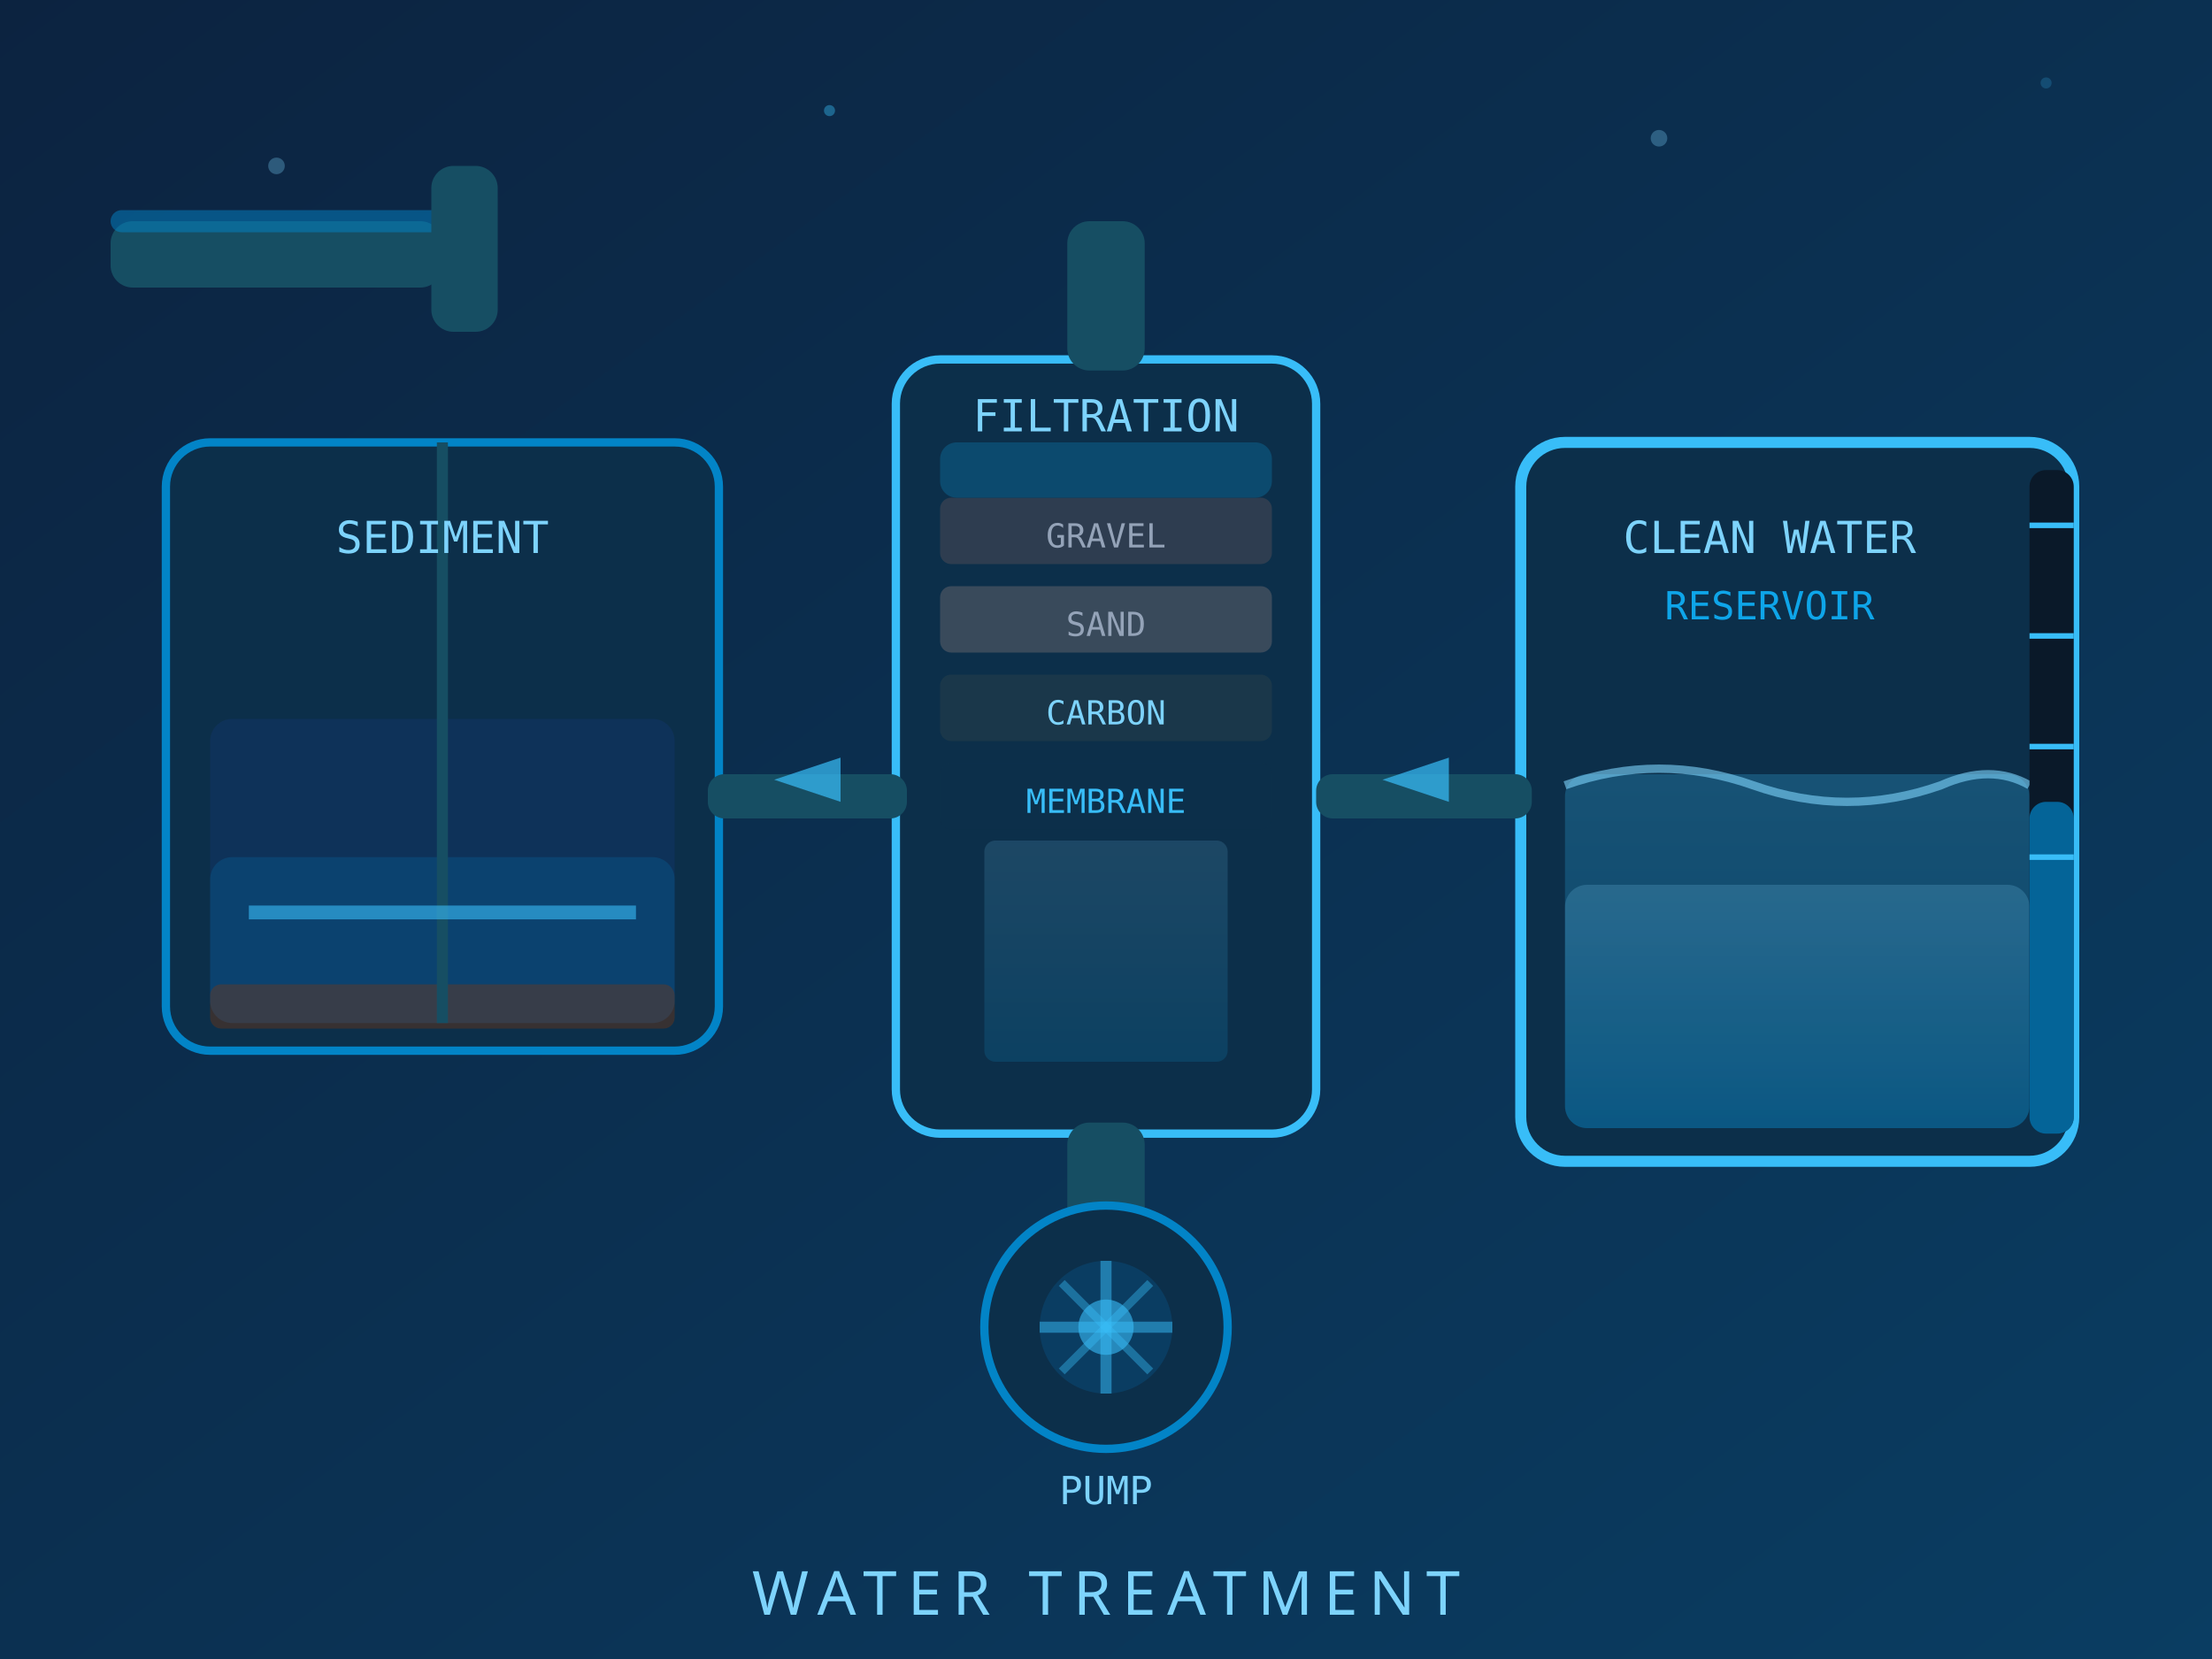
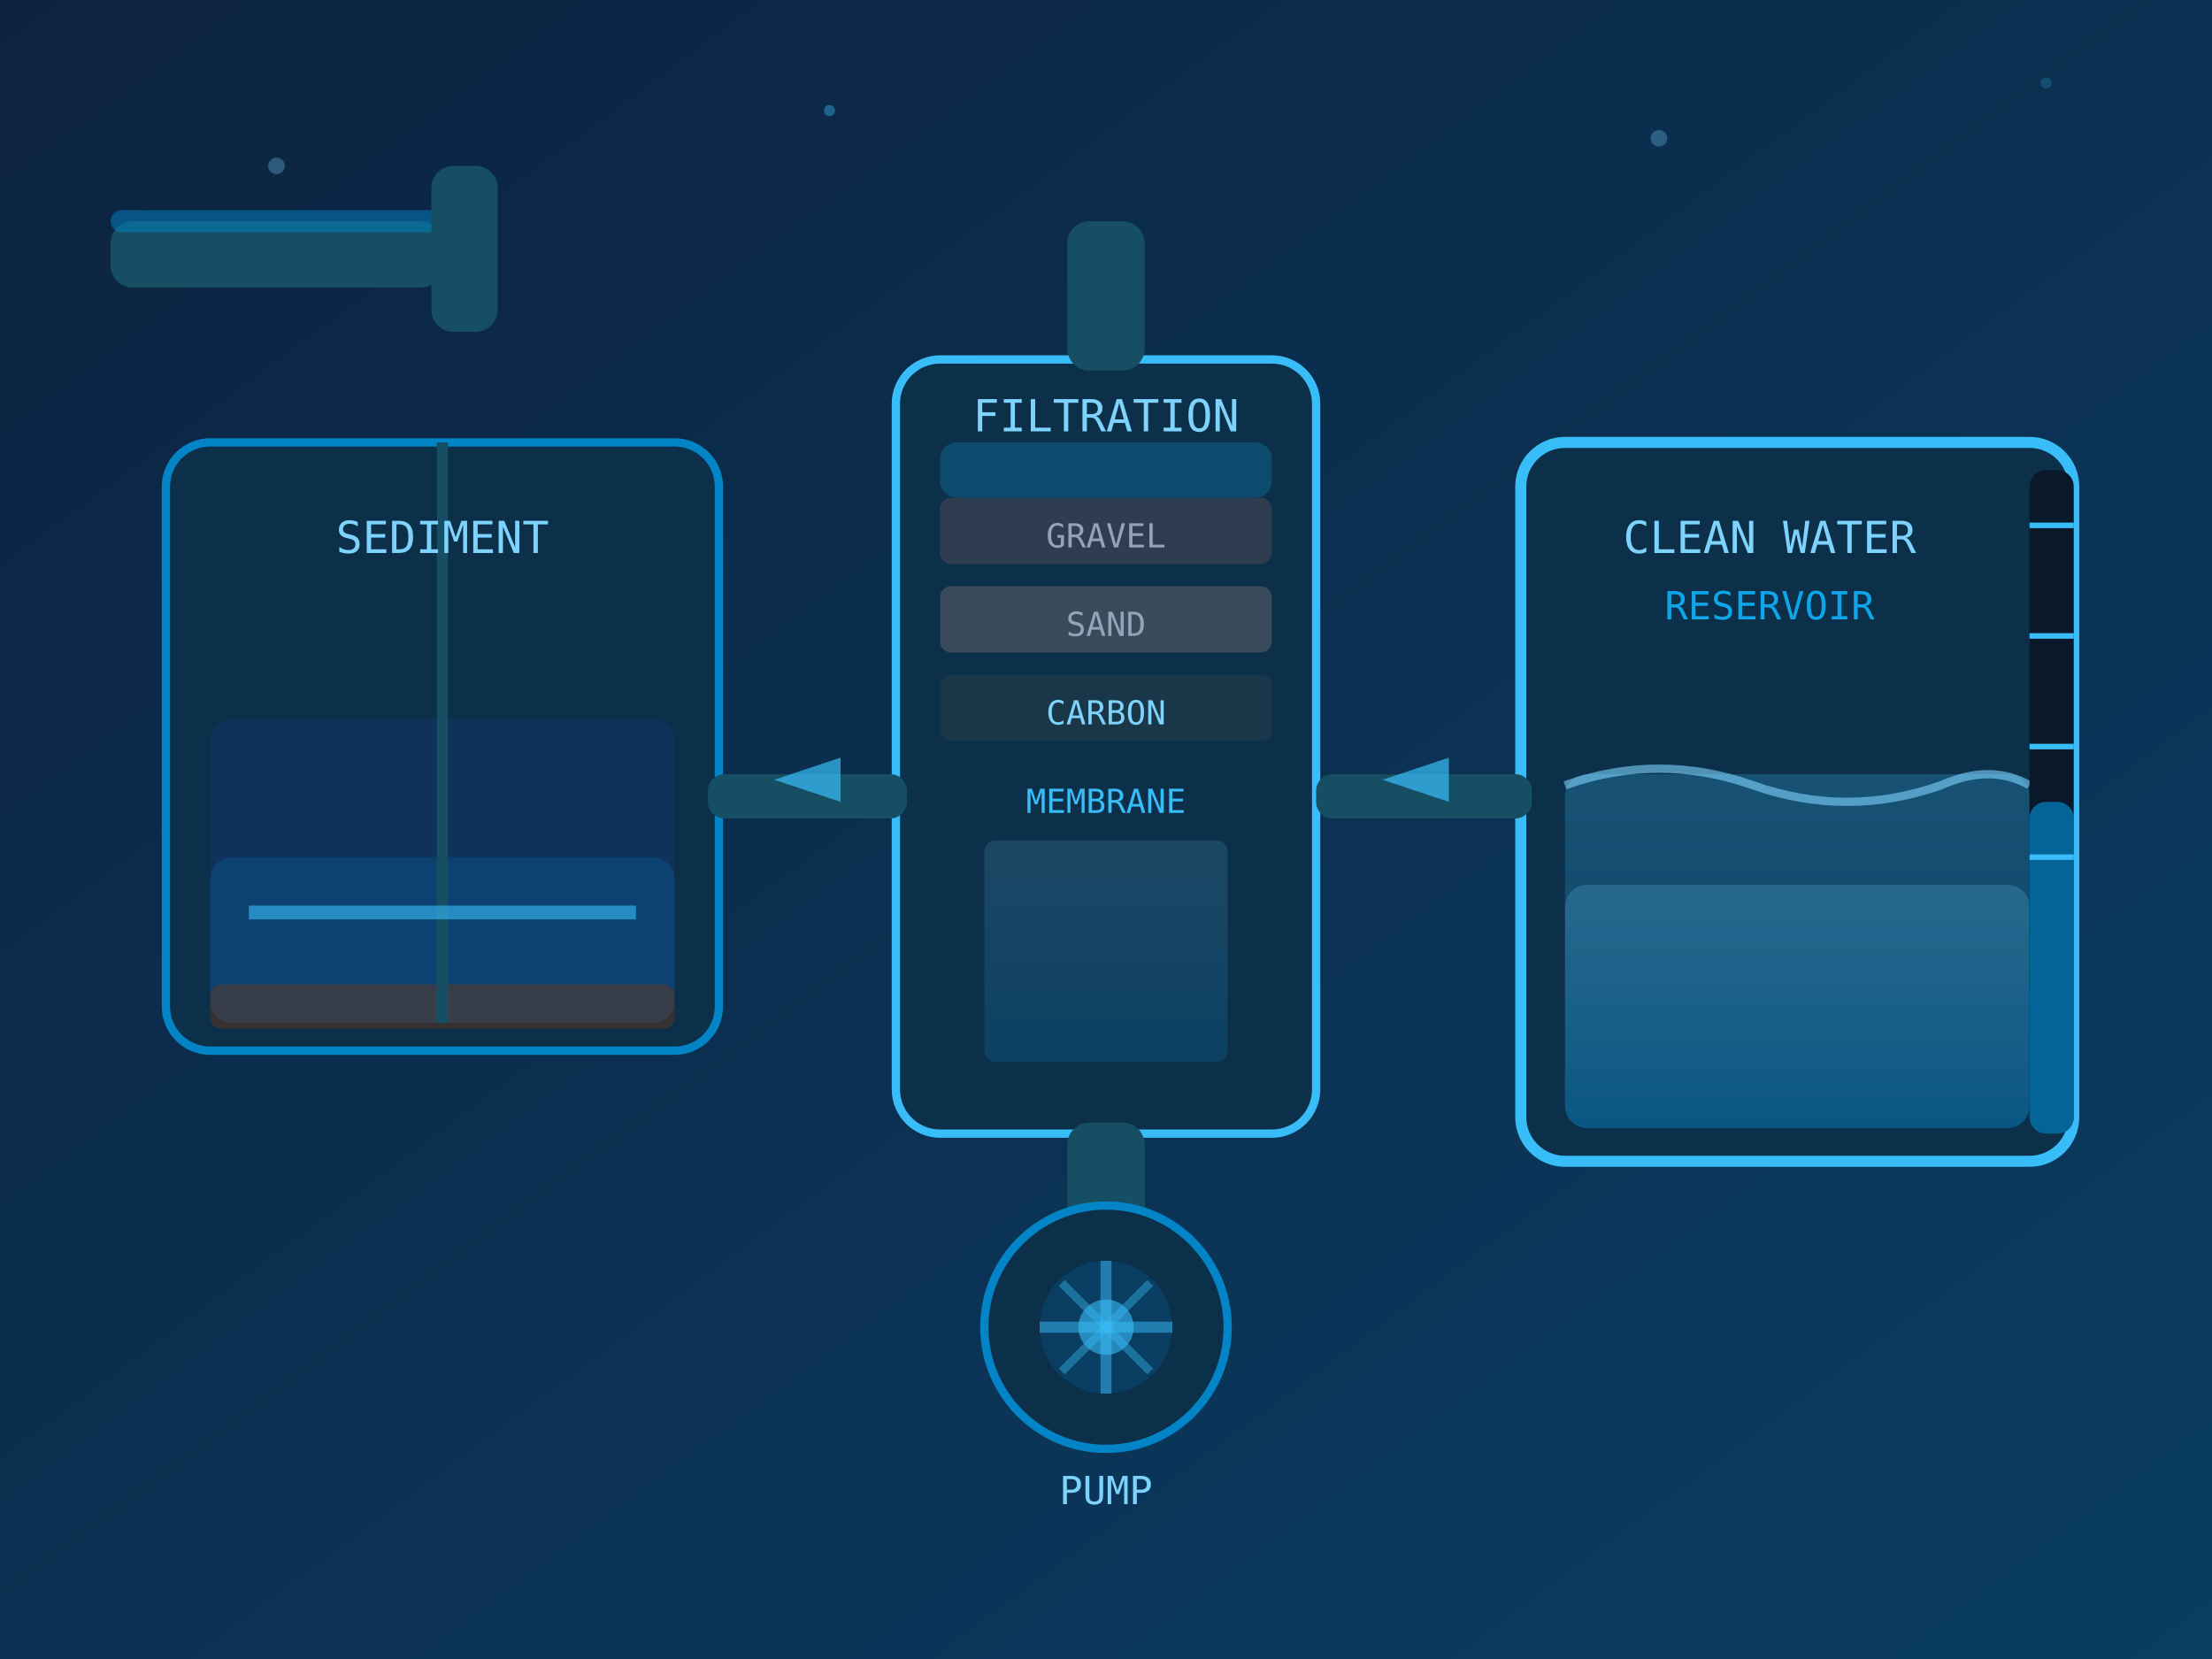
<svg xmlns="http://www.w3.org/2000/svg" viewBox="0 0 400 300">
  <defs>
    <linearGradient id="bg" x1="0%" y1="0%" x2="100%" y2="100%">
      <stop offset="0%" style="stop-color:#0c2340" />
      <stop offset="100%" style="stop-color:#0a3d62" />
    </linearGradient>
    <linearGradient id="water" x1="0%" y1="0%" x2="0%" y2="100%">
      <stop offset="0%" style="stop-color:#38bdf8" />
      <stop offset="100%" style="stop-color:#0284c7" />
    </linearGradient>
    <linearGradient id="clean" x1="0%" y1="0%" x2="0%" y2="100%">
      <stop offset="0%" style="stop-color:#7dd3fc" />
      <stop offset="100%" style="stop-color:#0ea5e9" />
    </linearGradient>
  </defs>
  <rect width="400" height="300" fill="url(#bg)" />
  <circle cx="50" cy="30" r="1.5" fill="#7dd3fc" opacity="0.3" />
  <circle cx="150" cy="20" r="1" fill="#38bdf8" opacity="0.4" />
  <circle cx="300" cy="25" r="1.5" fill="#7dd3fc" opacity="0.3" />
  <circle cx="370" cy="15" r="1" fill="#38bdf8" opacity="0.2" />
  <rect x="20" y="40" width="60" height="12" rx="4" fill="#164e63" />
  <rect x="20" y="38" width="60" height="4" rx="2" fill="#0284c7" opacity="0.5" />
  <rect x="78" y="30" width="12" height="30" rx="4" fill="#164e63" />
  <rect x="30" y="80" width="100" height="110" rx="8" fill="#0c2f4a" stroke="#0284c7" stroke-width="1.5" />
  <rect x="38" y="130" width="84" height="55" rx="4" fill="#1e40af" opacity="0.15" />
  <rect x="38" y="155" width="84" height="30" rx="4" fill="#0284c7" opacity="0.2" />
  <rect x="38" y="178" width="84" height="8" rx="2" fill="#78350f" opacity="0.4" />
  <line x1="80" y1="80" x2="80" y2="185" stroke="#164e63" stroke-width="2" />
  <line x1="45" y1="165" x2="115" y2="165" stroke="#38bdf8" stroke-width="2.5" opacity="0.6" />
  <text x="80" y="100" text-anchor="middle" font-size="8" fill="#7dd3fc" font-family="monospace">SEDIMENT</text>
  <rect x="162" y="65" width="76" height="140" rx="8" fill="#0c2f4a" stroke="#38bdf8" stroke-width="1.5" />
  <rect x="170" y="90" width="60" height="12" rx="2" fill="#374151" opacity="0.8" />
  <text x="200" y="99" text-anchor="middle" font-size="6" fill="#94a3b8" font-family="monospace">GRAVEL</text>
  <rect x="170" y="106" width="60" height="12" rx="2" fill="#4b5563" opacity="0.7" />
  <text x="200" y="115" text-anchor="middle" font-size="6" fill="#94a3b8" font-family="monospace">SAND</text>
  <rect x="170" y="122" width="60" height="12" rx="2" fill="#1e3a4a" opacity="0.8" />
  <text x="200" y="131" text-anchor="middle" font-size="6" fill="#7dd3fc" font-family="monospace">CARBON</text>
  <rect x="170" y="138" width="60" height="12" rx="2" fill="#0c2f4a" opacity="0.9" />
  <text x="200" y="147" text-anchor="middle" font-size="6" fill="#38bdf8" font-family="monospace">MEMBRANE</text>
  <rect x="178" y="152" width="44" height="40" rx="2" fill="url(#clean)" opacity="0.15" />
  <rect x="193" y="40" width="14" height="27" rx="4" fill="#164e63" />
  <rect x="193" y="203" width="14" height="24" rx="4" fill="#164e63" />
  <rect x="170" y="80" width="60" height="10" rx="3" fill="#0c4a6e" />
  <text x="200" y="78" text-anchor="middle" font-size="8" fill="#7dd3fc" font-family="monospace">FILTRATION</text>
  <rect x="128" y="140" width="36" height="8" rx="3" fill="#164e63" />
  <rect x="275" y="80" width="100" height="130" rx="8" fill="#0c2f4a" stroke="#38bdf8" stroke-width="2" />
  <rect x="283" y="140" width="84" height="64" rx="4" fill="url(#water)" opacity="0.25" />
  <rect x="283" y="160" width="84" height="44" rx="4" fill="url(#clean)" opacity="0.2" />
  <path d="M283 142 Q300 136 317 142 Q334 148 351 142 Q360 138 367 142" stroke="#7dd3fc" stroke-width="1.5" fill="none" opacity="0.6" />
  <rect x="367" y="85" width="8" height="120" rx="3" fill="#0a1929" />
  <rect x="367" y="145" width="8" height="60" rx="3" fill="#0284c7" opacity="0.7" />
  <line x1="367" y1="95" x2="375" y2="95" stroke="#38bdf8" stroke-width="1" />
  <line x1="367" y1="115" x2="375" y2="115" stroke="#38bdf8" stroke-width="1" />
  <line x1="367" y1="135" x2="375" y2="135" stroke="#38bdf8" stroke-width="1" />
  <line x1="367" y1="155" x2="375" y2="155" stroke="#38bdf8" stroke-width="1" />
  <text x="320" y="100" text-anchor="middle" font-size="8" fill="#7dd3fc" font-family="monospace">CLEAN WATER</text>
  <text x="320" y="112" text-anchor="middle" font-size="7" fill="#0ea5e9" font-family="monospace">RESERVOIR</text>
  <rect x="238" y="140" width="39" height="8" rx="3" fill="#164e63" />
  <polygon points="140,141 152,137 152,145" fill="#38bdf8" opacity="0.7" />
  <polygon points="250,141 262,137 262,145" fill="#38bdf8" opacity="0.7" />
  <circle cx="200" cy="240" r="22" fill="#0c2f4a" stroke="#0284c7" stroke-width="1.5" />
  <circle cx="200" cy="240" r="12" fill="#0a3d62" />
  <circle cx="200" cy="240" r="5" fill="#38bdf8" opacity="0.6" />
  <line x1="200" y1="228" x2="200" y2="252" stroke="#38bdf8" stroke-width="2" opacity="0.5" />
  <line x1="188" y1="240" x2="212" y2="240" stroke="#38bdf8" stroke-width="2" opacity="0.5" />
  <line x1="192" y1="232" x2="208" y2="248" stroke="#38bdf8" stroke-width="1.5" opacity="0.4" />
  <line x1="192" y1="248" x2="208" y2="232" stroke="#38bdf8" stroke-width="1.5" opacity="0.4" />
  <text x="200" y="272" text-anchor="middle" font-size="7" fill="#7dd3fc" font-family="monospace">PUMP</text>
-   <text x="200" y="292" text-anchor="middle" font-size="11" fill="#7dd3fc" font-family="sans-serif" letter-spacing="2">WATER TREATMENT</text>
</svg>
